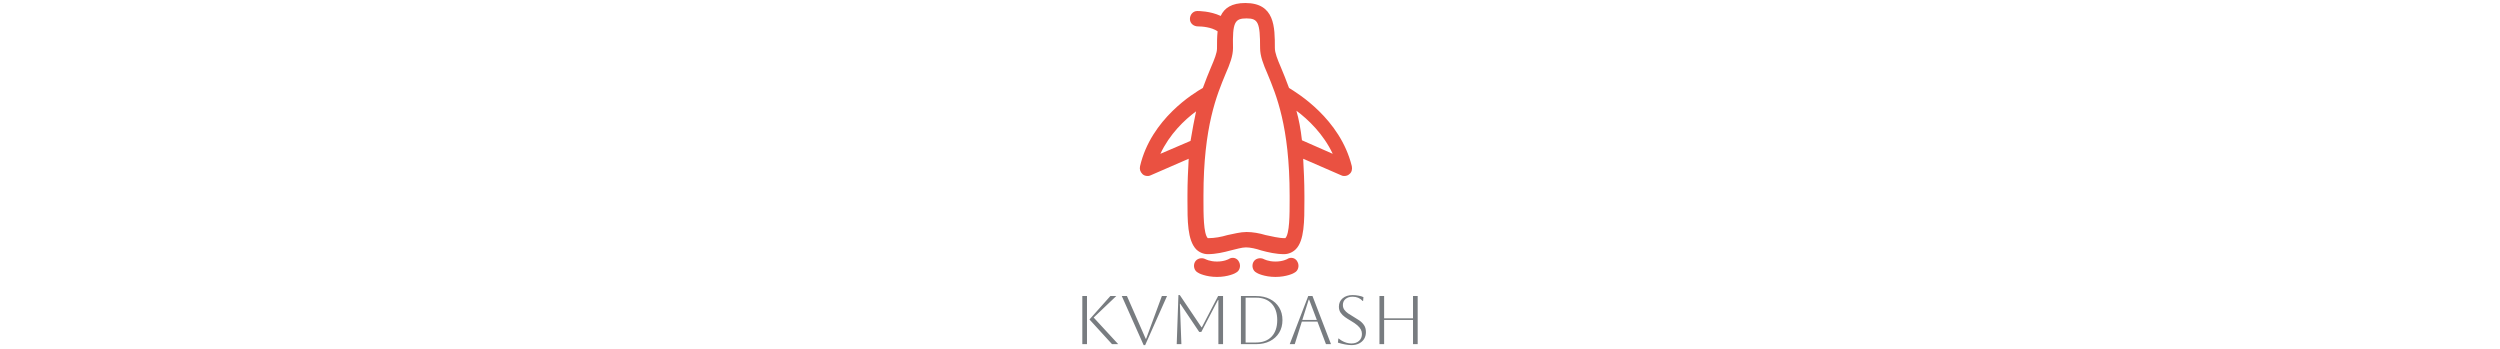
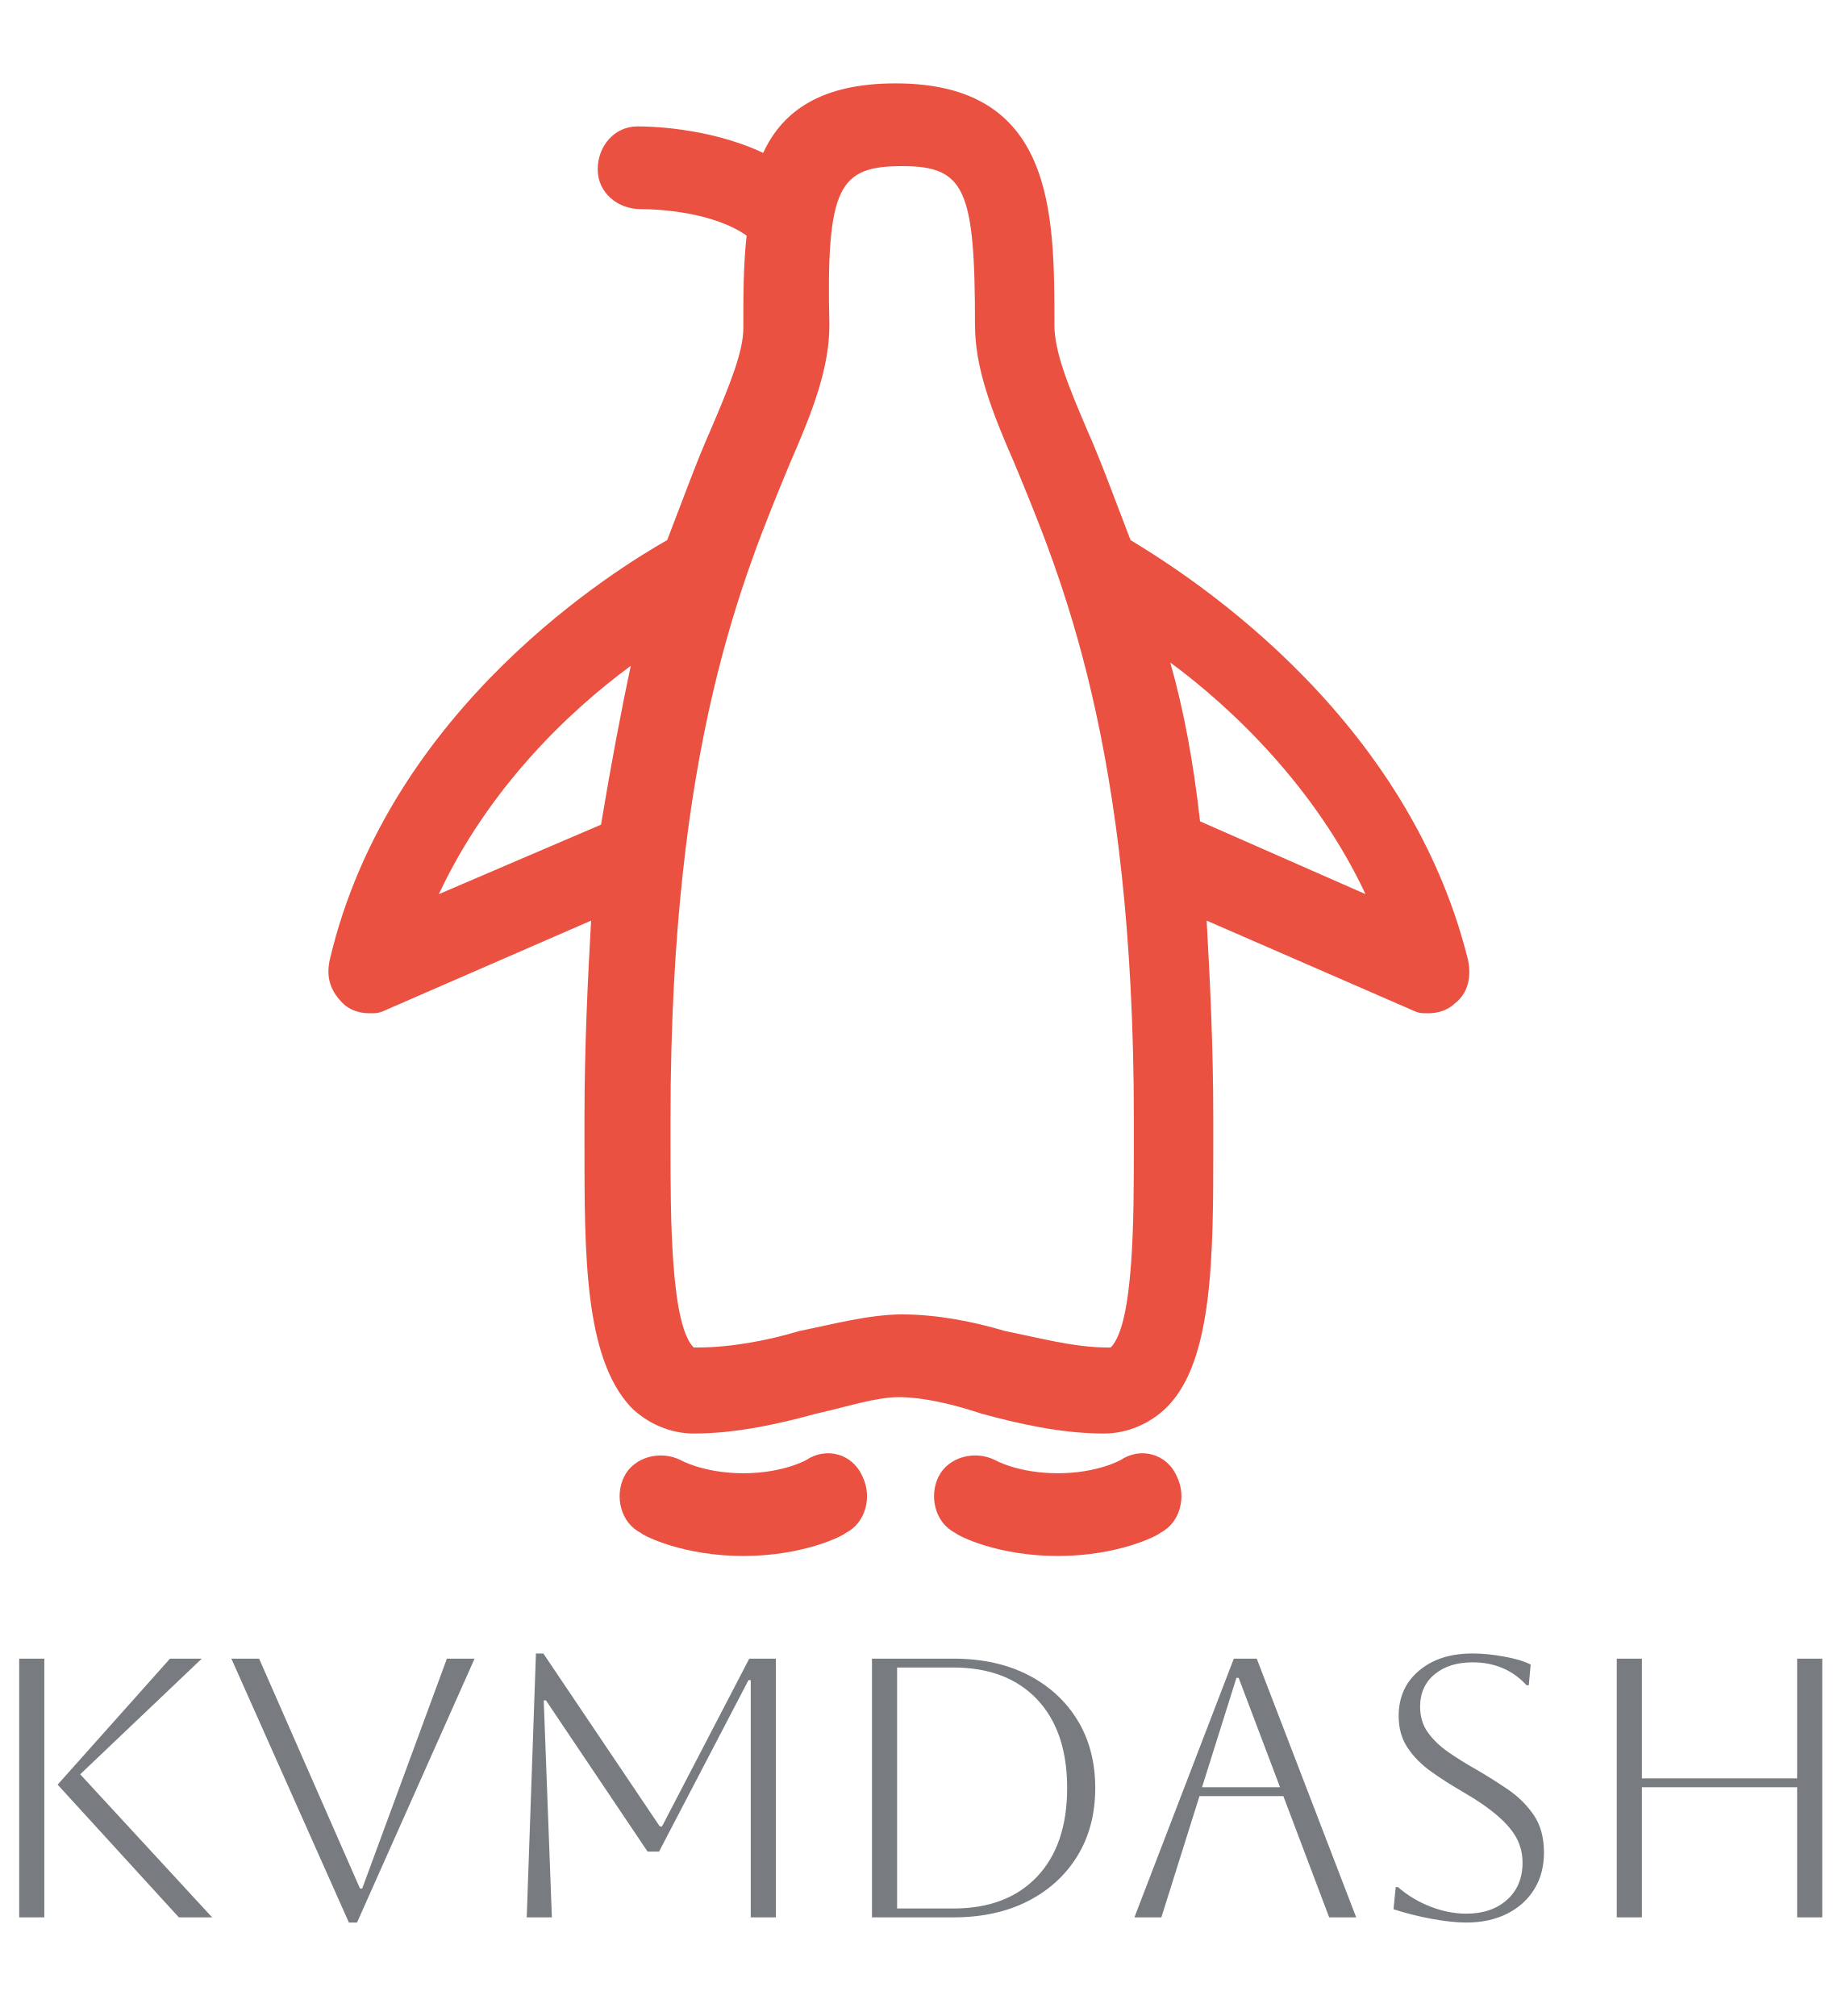
- <svg xmlns="http://www.w3.org/2000/svg" version="1.1" width="2000" height="279" viewBox="0 0 2000 279">
-   <svg xml:space="preserve" width="2000" height="279" data-version="2" data-id="lg_zjccqh2NV1XQegiWWY" viewBox="0 0 274 279" x="0" y="0">
-     <rect width="100%" height="100%" fill="transparent" />
-     <path fill="#787c80" d="M31.565 275.322h-4.95l-18.04-19.75 16.72-18.75h4.73l-18.09 17.21zm-24.97 0h-3.74v-38.5h3.74zm45.32.77-17.49-39.27h4.13l15.01 34.21h.33l12.6-34.21h4.12l-17.49 39.27zm59.57-39.27h3.96v38.5h-3.74v-35.31h-.33l-13.31 25.52h-1.71l-15.12-22.5h-.33l1.21 32.29h-3.74l1.37-39.27h1.1l17.33 25.74h.33zm30.36 38.5h-12.1v-38.5h12.1q6.38 0 11.11 2.42 4.73 2.42 7.37 6.74 2.64 4.31 2.64 10.09 0 5.77-2.64 10.09t-7.37 6.74q-4.73 2.42-11.11 2.42m0-37.18h-8.36v35.86h8.36q7.97 0 12.46-4.73 4.48-4.73 4.48-13.2 0-8.47-4.48-13.2-4.49-4.73-12.46-4.73m30.96 37.18h-4.01l14.79-38.5h3.41l14.8 38.5h-4.02l-6.82-18.04h-12.48zm11.5-35.64h-.33l-5.12 16.28h11.61zm23.04 34.43.33-3.3h.33q2.15 1.87 4.84 2.91 2.7 1.05 5.34 1.05 3.74 0 6.05-2.06 2.31-2.07 2.31-5.53 0-1.93-.85-3.58-.86-1.65-2.81-3.35-1.95-1.71-5.36-3.69-2.37-1.37-4.51-2.88-2.15-1.52-3.52-3.52-1.38-2.01-1.38-4.82 0-4.18 3.03-6.73 3.02-2.56 7.97-2.56 2.2 0 4.73.47 2.53.46 3.91 1.18l-.28 3.08h-.33q-3.13-3.41-8.03-3.41-3.52 0-5.66 1.79-2.15 1.78-2.15 4.81 0 2.25 1.19 3.88 1.18 1.62 3.05 2.91 1.87 1.29 4.01 2.5 2.48 1.43 4.82 3.03 2.33 1.59 3.85 3.82 1.51 2.23 1.51 5.58 0 3.08-1.43 5.42t-4.04 3.66q-2.62 1.32-6.08 1.32-2.2 0-5.17-.55-2.97-.55-5.67-1.43m36.96 1.21h-3.74v-38.5h3.74v17.82h23.1v-17.82h3.74v38.5h-3.74v-19.36h-23.1z">
-         </path>
-     <path fill="#ea5141" d="M105.678 54.115c-1.97 4.431-3.939 9.848-6.401 16.25-6.894 3.94-41.365 24.622-50.23 62.54-.492 2.462 0 4.432 1.97 6.402.986.985 2.463 1.477 3.94 1.477.985 0 1.477 0 2.462-.492l30.532-13.296c-.493 8.864-.985 18.712-.985 29.546v3.94c0 16.25 0 31.516 6.894 38.902 2.462 2.463 5.91 3.94 9.356 3.94 6.402 0 12.804-1.477 18.22-2.955 4.433-.985 8.864-2.462 12.312-2.462s7.879.985 12.31 2.462c5.417 1.478 11.82 2.955 18.22 2.955 3.448 0 6.895-1.477 9.357-3.94 6.894-6.894 6.894-22.652 6.894-38.902v-3.94c0-10.834-.492-20.682-.985-29.546l30.532 13.296c.985.492 1.477.492 2.462.492 1.477 0 2.955-.492 3.94-1.477 1.97-1.478 2.462-3.94 1.97-6.402-9.357-37.918-43.828-58.6-50.23-62.54-2.462-6.402-4.432-11.819-6.401-16.25-2.955-6.895-4.925-11.819-4.925-15.759 0-16.743 0-35.948-23.637-35.948-10.834 0-16.743 3.94-19.697 10.342-8.372-3.94-17.728-3.94-18.713-3.94-3.447 0-5.91 2.955-5.91 6.402s2.955 5.909 6.402 5.909c2.955 0 10.834.492 15.758 3.94-.492 4.432-.492 8.863-.492 13.788 0 3.447-1.97 8.371-4.925 15.266m-40.38 68.941c7.387-15.758 19.206-27.084 28.562-33.978q-2.216 10.341-4.432 23.637zm137.884 0-24.622-10.834q-1.478-13.295-4.432-23.637c9.356 6.894 21.667 18.713 29.054 34.471M134.24 14.72c9.356 0 10.834 3.447 10.834 23.637 0 6.402 2.462 12.804 5.909 20.683 6.894 16.743 17.728 41.857 17.728 97.503v3.94c0 10.833 0 26.591-3.447 30.038h-.493c-4.924 0-10.341-1.477-15.265-2.462-4.925-1.477-10.342-2.462-15.266-2.462s-10.341 1.477-15.266 2.462c-4.924 1.478-10.34 2.462-15.265 2.462h-.493c-3.447-3.447-3.447-19.697-3.447-30.038v-3.94c0-55.646 10.834-80.76 17.728-97.503 3.447-7.88 5.91-14.28 5.91-20.683-.493-20.682 1.477-23.637 10.833-23.637m-14.28 192.544s-3.448 1.97-9.357 1.97-9.356-1.97-9.356-1.97c-2.955-1.477-6.895-.492-8.372 2.463-1.477 2.954-.492 6.894 2.462 8.371.493.492 6.402 3.447 15.266 3.447s14.773-2.955 15.266-3.447c2.954-1.477 3.939-5.417 2.462-8.371-1.478-3.448-5.417-4.432-8.372-2.463m46.782 0s-3.447 1.97-9.356 1.97-9.357-1.97-9.357-1.97c-2.954-1.477-6.894-.492-8.371 2.463-1.477 2.954-.493 6.894 2.462 8.371.492.492 6.402 3.447 15.266 3.447s14.773-2.955 15.265-3.447c2.955-1.477 3.94-5.417 2.463-8.371-1.478-3.448-5.417-4.432-8.372-2.463">
-         </path>
-   </svg>
+ <svg xmlns="http://www.w3.org/2000/svg" viewBox="0 -10 274 300" preserveAspectRatio="xMidYMid meet" width="274" height="300">
+   <g>
+     <path fill="#ea5141" d="M105.678 54.115c-1.97 4.431-3.939 9.848-6.401 16.25-6.894 3.94-41.365 24.622-50.23 62.54-.492 2.462 0 4.432 1.97 6.402.986.985 2.463 1.477 3.94 1.477.985 0 1.477 0 2.462-.492l30.532-13.296c-.493 8.864-.985 18.712-.985 29.546v3.94c0 16.25 0 31.516 6.894 38.902 2.462 2.463 5.91 3.94 9.356 3.94 6.402 0 12.804-1.477 18.22-2.955 4.433-.985 8.864-2.462 12.312-2.462s7.879.985 12.31 2.462c5.417 1.478 11.82 2.955 18.22 2.955 3.448 0 6.895-1.477 9.357-3.94 6.894-6.894 6.894-22.652 6.894-38.902v-3.94c0-10.834-.492-20.682-.985-29.546l30.532 13.296c.985.492 1.477.492 2.462.492 1.477 0 2.955-.492 3.94-1.477 1.97-1.478 2.462-3.94 1.97-6.402-9.357-37.918-43.828-58.6-50.23-62.54-2.462-6.402-4.432-11.819-6.401-16.25-2.955-6.895-4.925-11.819-4.925-15.759 0-16.743 0-35.948-23.637-35.948-10.834 0-16.743 3.94-19.697 10.342-8.372-3.94-17.728-3.94-18.713-3.94-3.447 0-5.91 2.955-5.91 6.402s2.955 5.909 6.402 5.909c2.955 0 10.834.492 15.758 3.94-.492 4.432-.492 8.863-.492 13.788 0 3.447-1.97 8.371-4.925 15.266m-40.38 68.941c7.387-15.758 19.206-27.084 28.562-33.978q-2.216 10.341-4.432 23.637zm137.884 0-24.622-10.834q-1.478-13.295-4.432-23.637c9.356 6.894 21.667 18.713 29.054 34.471M134.24 14.72c9.356 0 10.834 3.447 10.834 23.637 0 6.402 2.462 12.804 5.909 20.683 6.894 16.743 17.728 41.857 17.728 97.503v3.94c0 10.833 0 26.591-3.447 30.038h-.493c-4.924 0-10.341-1.477-15.265-2.462-4.925-1.477-10.342-2.462-15.266-2.462s-10.341 1.477-15.266 2.462c-4.924 1.478-10.34 2.462-15.265 2.462h-.493c-3.447-3.447-3.447-19.697-3.447-30.038v-3.94c0-55.646 10.834-80.76 17.728-97.503 3.447-7.88 5.91-14.28 5.91-20.683-.493-20.682 1.477-23.637 10.833-23.637m-14.28 192.544s-3.448 1.97-9.357 1.97-9.356-1.97-9.356-1.97c-2.955-1.477-6.895-.492-8.372 2.463-1.477 2.954-.492 6.894 2.462 8.371.493.492 6.402 3.447 15.266 3.447s14.773-2.955 15.266-3.447c2.954-1.477 3.939-5.417 2.462-8.371-1.478-3.448-5.417-4.432-8.372-2.463m46.782 0s-3.447 1.97-9.356 1.97-9.357-1.97-9.357-1.97c-2.954-1.477-6.894-.492-8.371 2.463-1.477 2.954-.493 6.894 2.462 8.371.492.492 6.402 3.447 15.266 3.447s14.773-2.955 15.265-3.447c2.955-1.477 3.94-5.417 2.463-8.371-1.478-3.448-5.417-4.432-8.372-2.463" />
+     <path fill="#787c80" d="M31.565 275.322h-4.95l-18.04-19.75 16.72-18.75h4.73l-18.09 17.21zm-24.97 0h-3.74v-38.5h3.74zm45.32.77-17.49-39.27h4.13l15.01 34.21h.33l12.6-34.21h4.12l-17.49 39.27zm59.57-39.27h3.96v38.5h-3.74v-35.31h-.33l-13.31 25.52h-1.71l-15.12-22.5h-.33l1.21 32.29h-3.74l1.37-39.27h1.1l17.33 25.74h.33zm30.36 38.5h-12.1v-38.5h12.1q6.38 0 11.11 2.42 4.73 2.42 7.37 6.74 2.64 4.31 2.64 10.09 0 5.77-2.64 10.09t-7.37 6.74q-4.73 2.42-11.11 2.42m0-37.18h-8.36v35.86h8.36q7.97 0 12.46-4.73 4.48-4.73 4.48-13.2 0-8.47-4.48-13.2-4.49-4.73-12.46-4.73m30.96 37.18h-4.01l14.79-38.5h3.41l14.8 38.5h-4.02l-6.82-18.04h-12.48zm11.5-35.64h-.33l-5.12 16.28h11.61zm23.04 34.43.33-3.3h.33q2.15 1.87 4.84 2.91 2.7 1.05 5.34 1.05 3.74 0 6.05-2.06 2.31-2.07 2.31-5.53 0-1.93-.85-3.58-.86-1.65-2.81-3.35-1.95-1.71-5.36-3.69-2.37-1.37-4.51-2.88-2.15-1.52-3.52-3.52-1.38-2.01-1.38-4.82 0-4.18 3.03-6.73 3.02-2.56 7.97-2.56 2.2 0 4.73.47 2.53.46 3.91 1.18l-.28 3.08h-.33q-3.13-3.41-8.03-3.41-3.52 0-5.66 1.79-2.15 1.78-2.15 4.81 0 2.25 1.19 3.88 1.18 1.62 3.05 2.91 1.87 1.29 4.01 2.5 2.48 1.43 4.82 3.03 2.33 1.59 3.85 3.82 1.51 2.23 1.51 5.58 0 3.08-1.43 5.42t-4.04 3.66q-2.62 1.32-6.08 1.32-2.2 0-5.17-.55-2.97-.55-5.67-1.43m36.96 1.21h-3.74v-38.5h3.74v17.82h23.1v-17.82h3.74v38.5h-3.74v-19.36h-23.1z" />
+   </g>
</svg>
